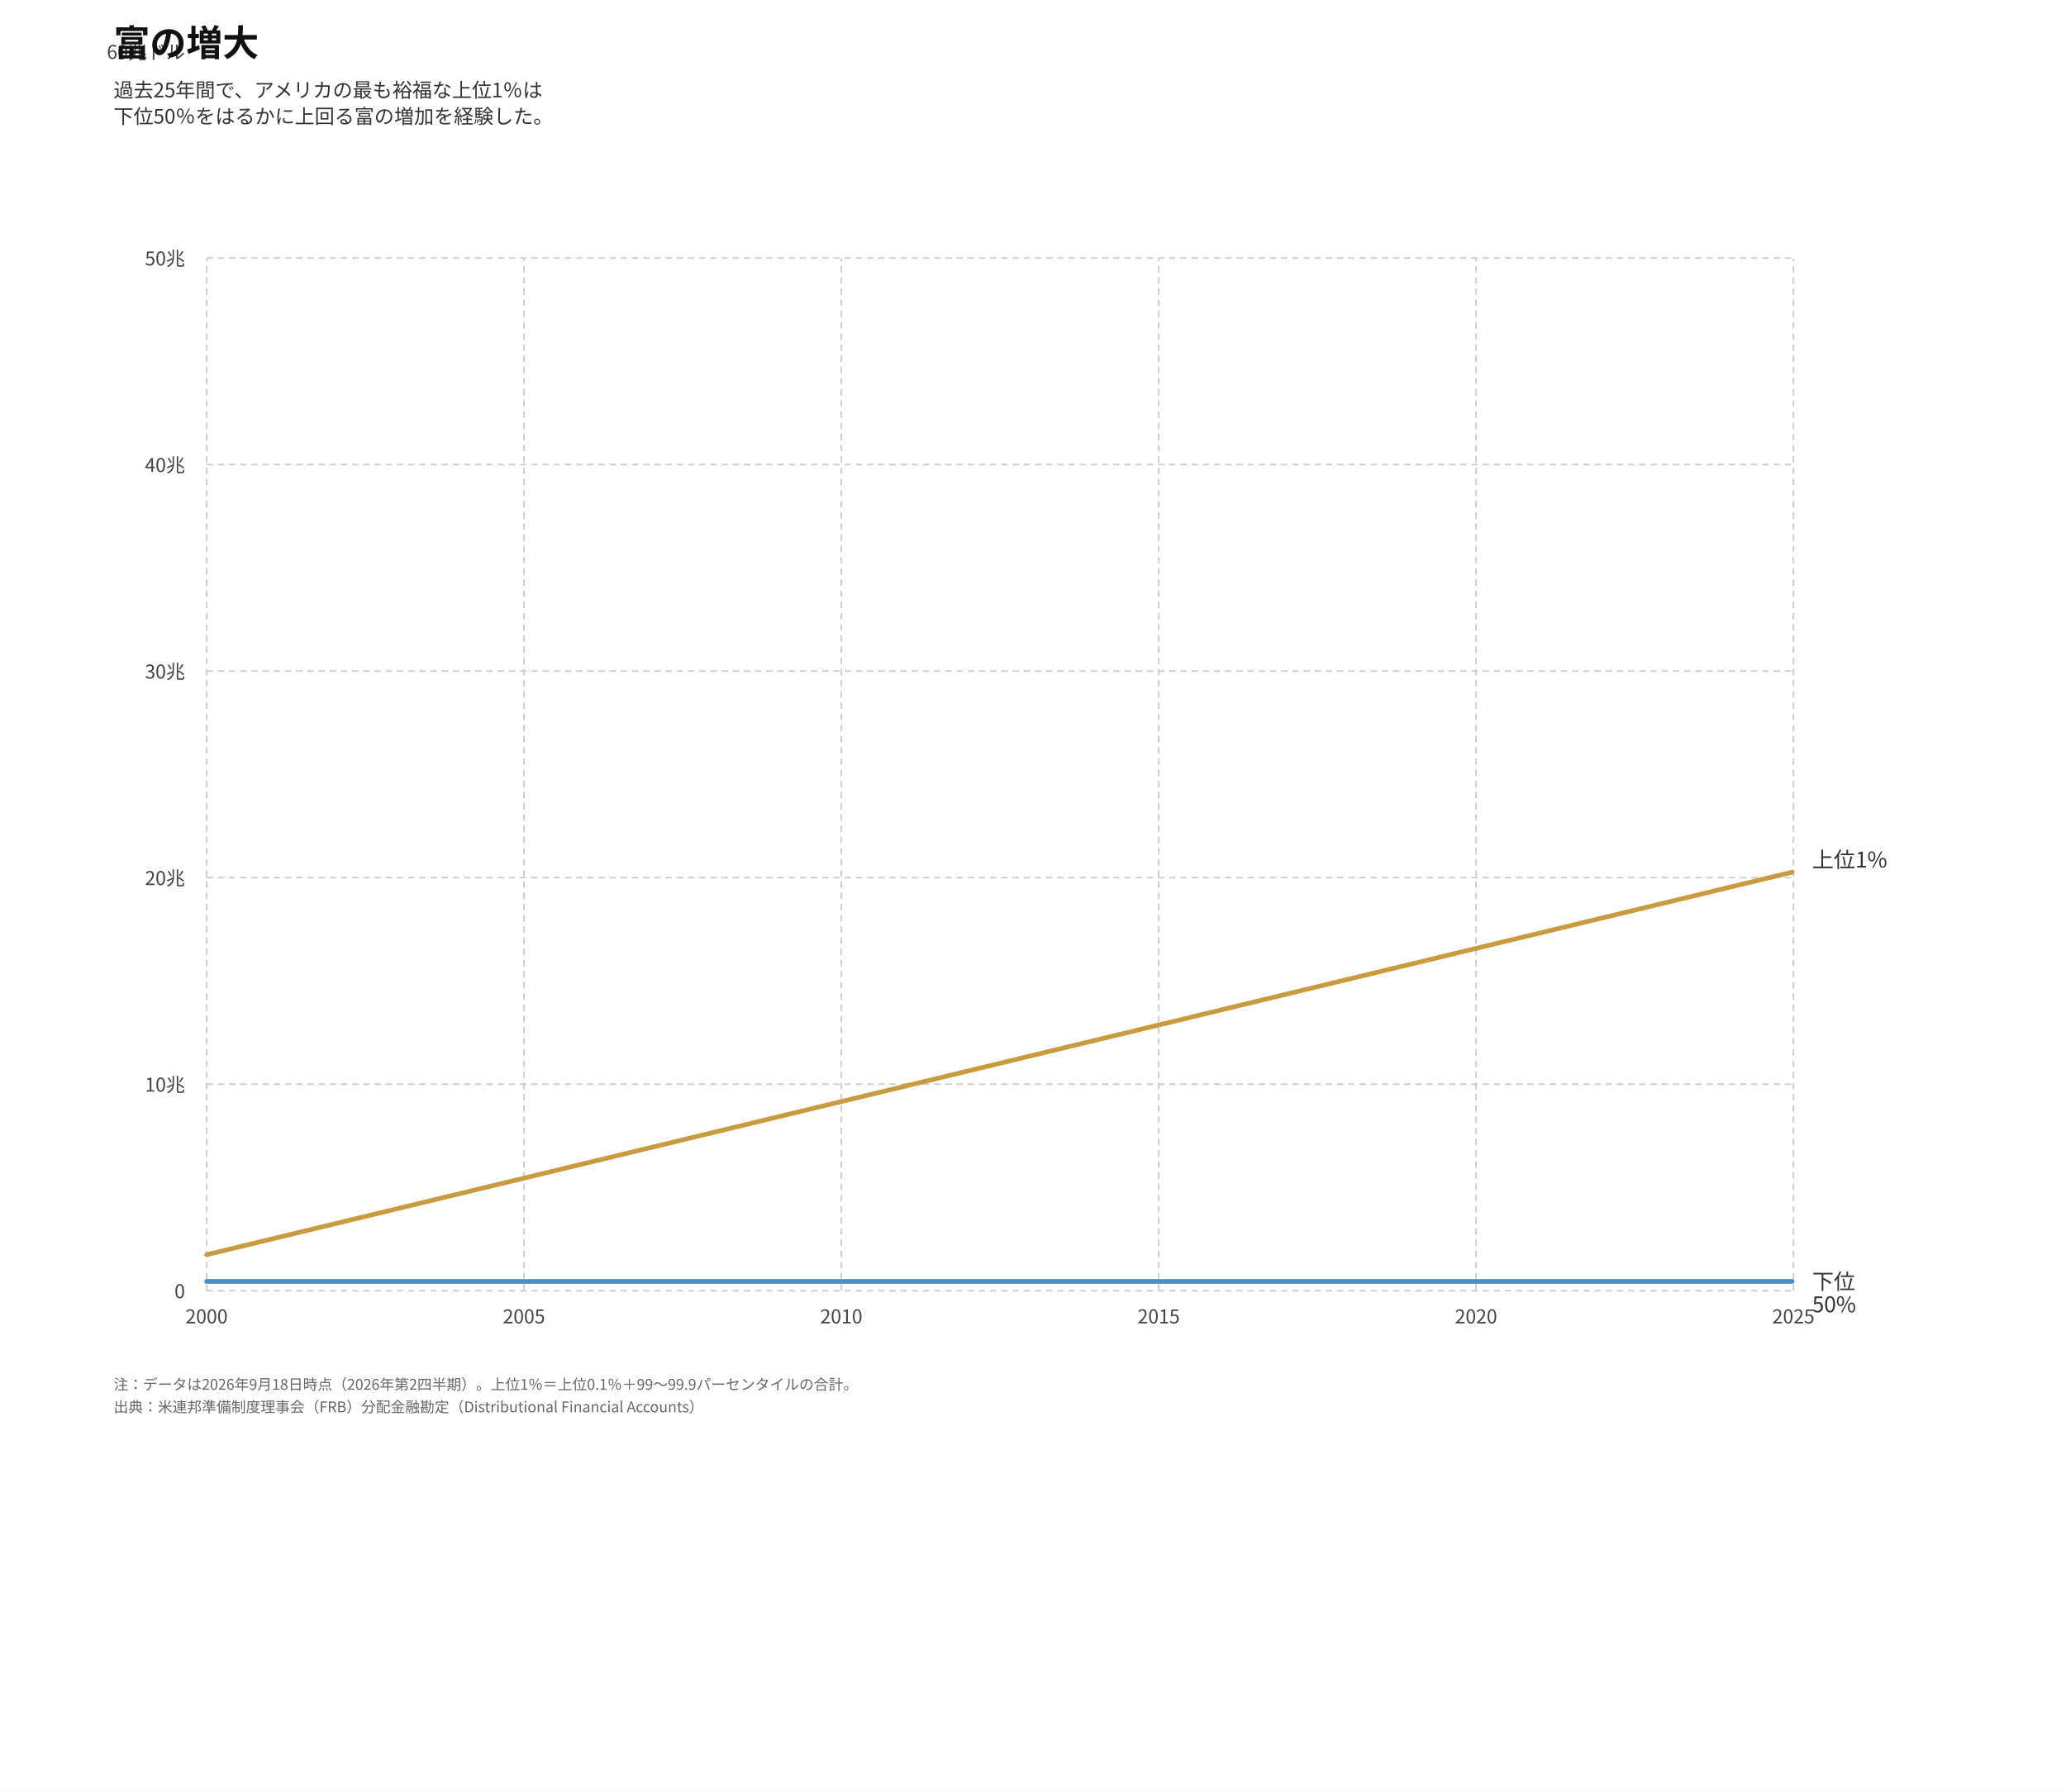
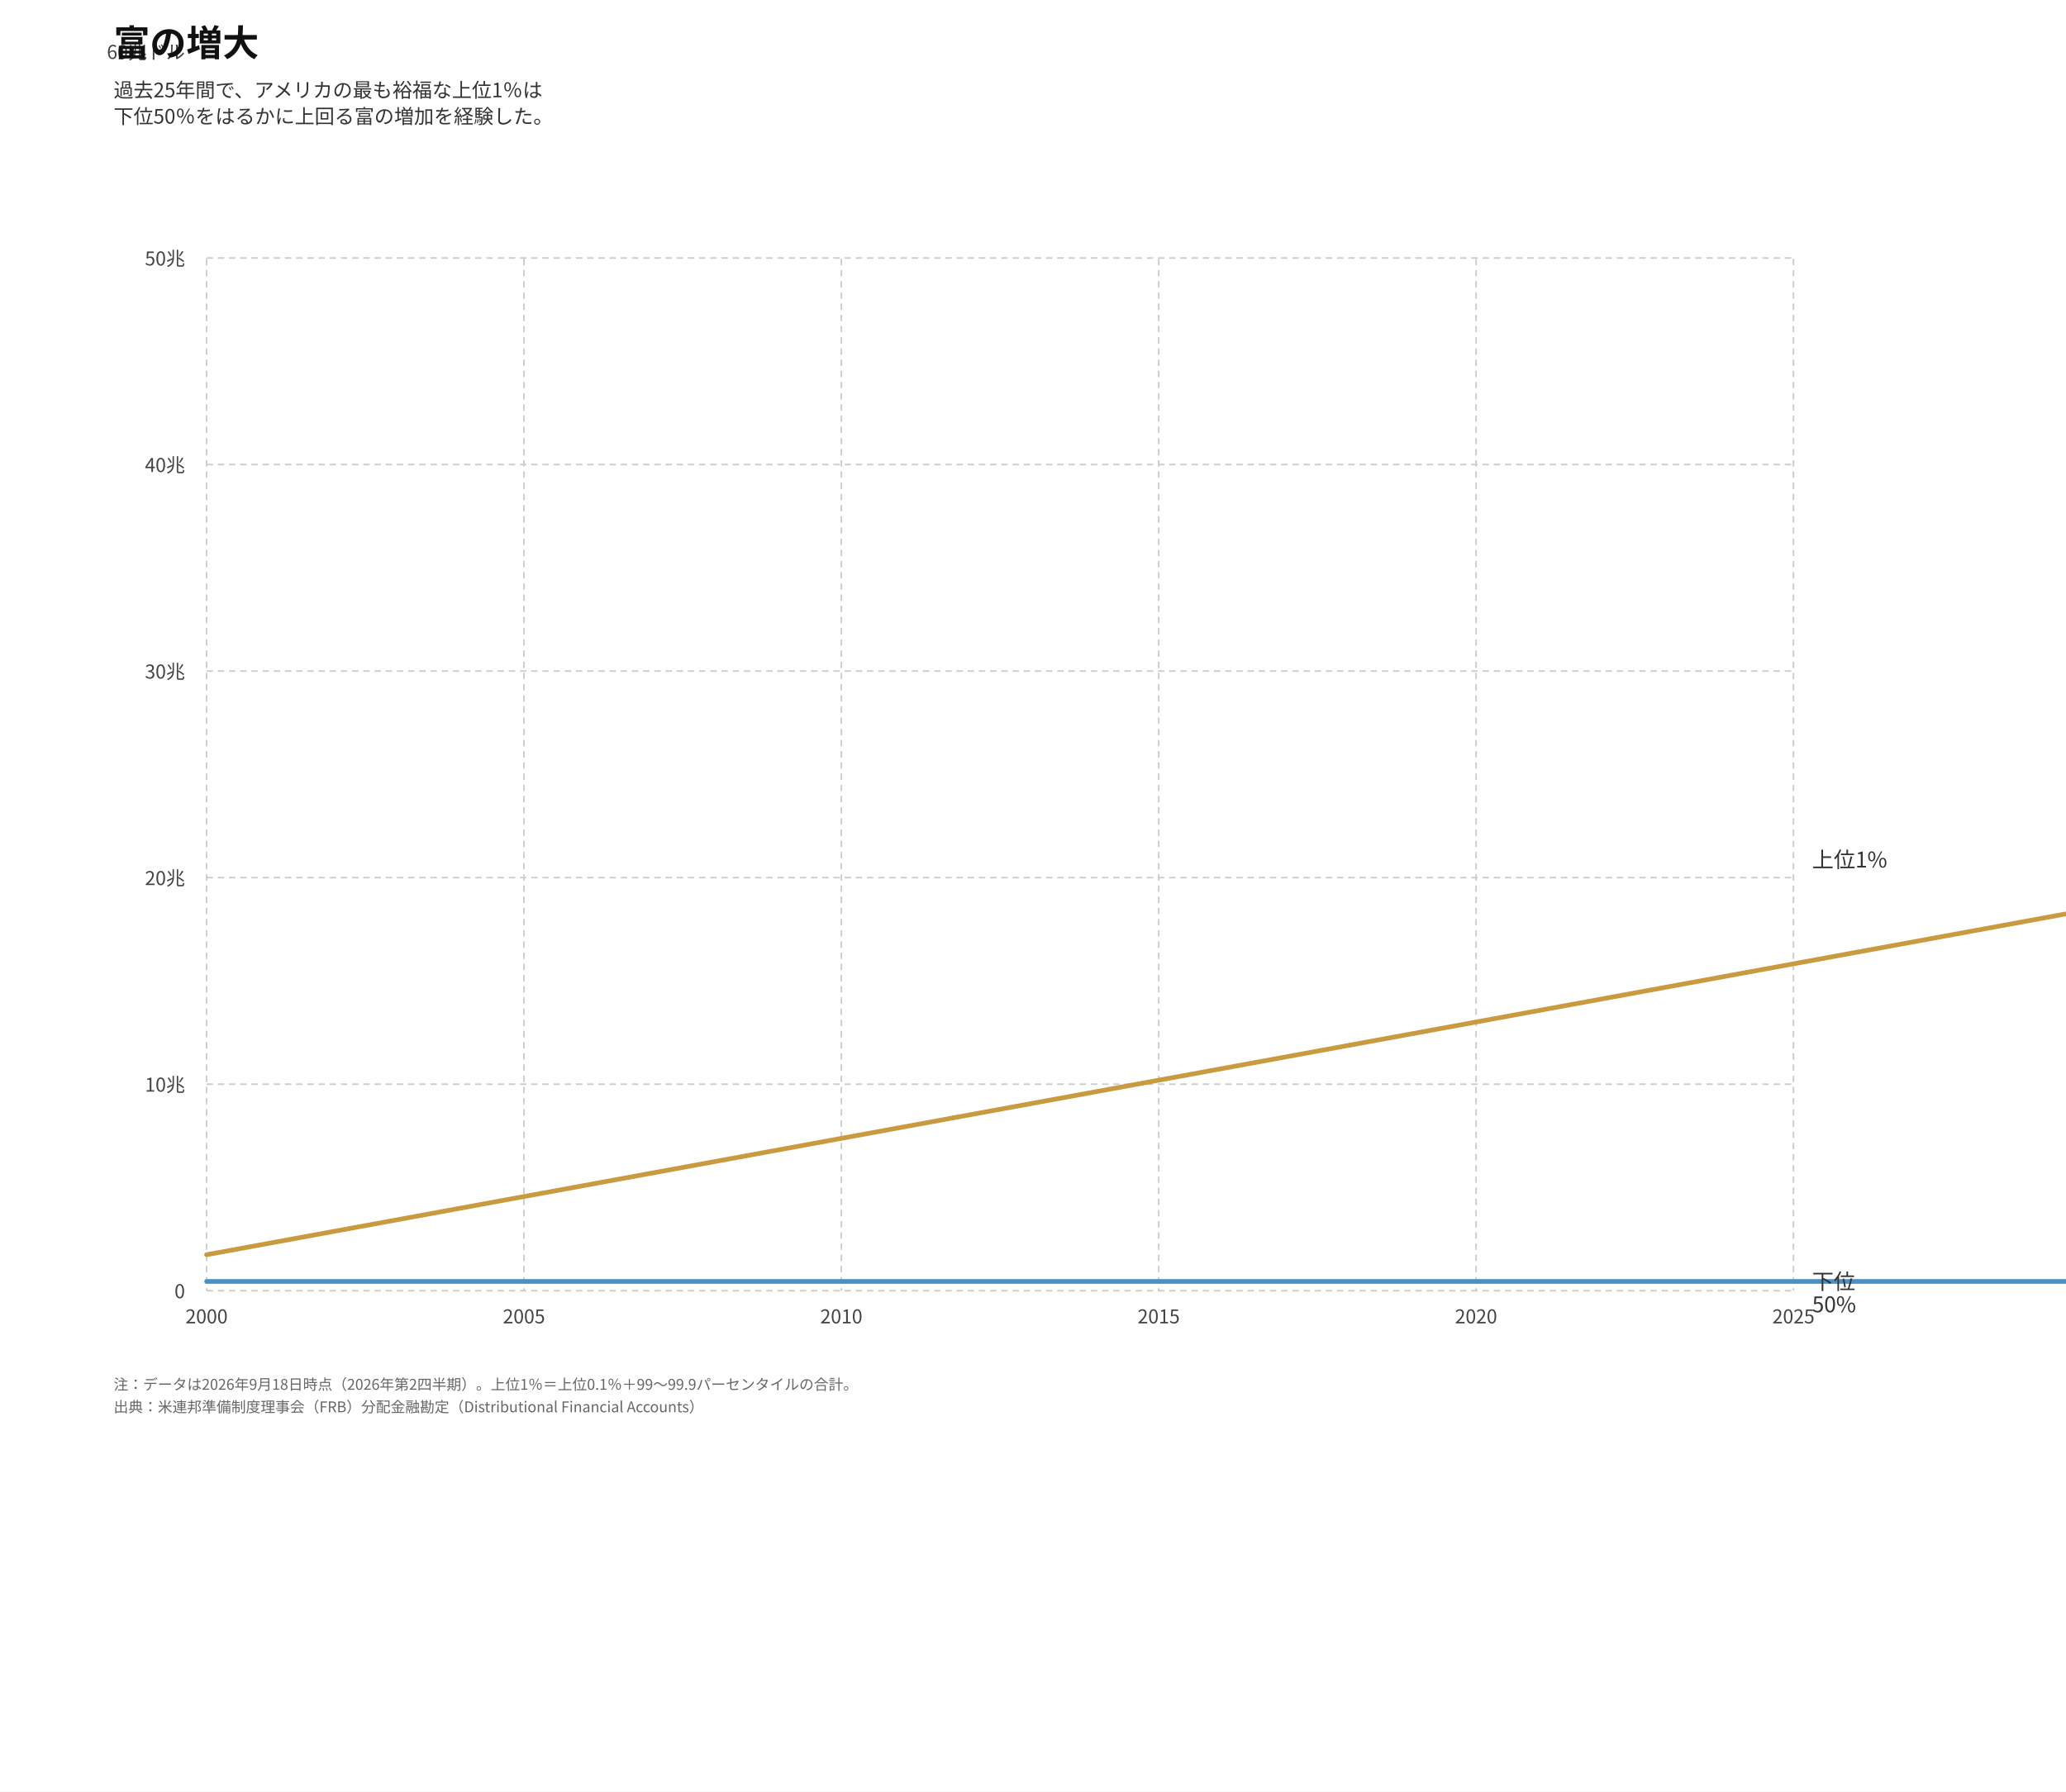
- <svg xmlns="http://www.w3.org/2000/svg" width="1195.2pt" height="1036.8pt" viewBox="0 0 1195.2 1036.8" version="1.1">
-   <defs>
-     <style type="text/css">*{stroke-linejoin: round; stroke-linecap: butt}</style>
-   </defs>
-   <g id="figure_1">
-     <g id="patch_1">
-       <path d="M 0 1036.8 L 1195.2 1036.8 L 1195.2 0 L 0 0 z" style="fill: #ffffff" />
-     </g>
-     <g id="axes_1">
-       <g id="patch_2">
-         <path d="M 119.52 746.88 L 1036.8 746.88 L 1036.8 149.76 L 119.52 149.76 z" style="fill: #ffffff" />
-       </g>
-       <g id="matplotlib.axis_1">
-         <g id="xtick_1">
-           <g id="line2d_1">
-             <path d="M 119.52 746.88 L 119.52 149.76" style="fill: none; stroke-dasharray: 3.7,2.775; stroke-dashoffset: 0; stroke: #cccccc; stroke-width: 0.9" />
-           </g>
-           <g id="text_1">
-             <text style="fill: #444444; font-family: Hiragino Kaku Gothic ProN,Noto Sans CJK JP,Yu Gothic,sans-serif; font-size: 11px; font-style: normal; font-weight: normal; text-anchor: middle" x="119.52" y="765.78">2000</text>
-           </g>
-         </g>
-         <g id="xtick_2">
-           <g id="line2d_2">
-             <path d="M 303.12 746.88 L 303.12 149.76" style="fill: none; stroke-dasharray: 3.7,2.775; stroke-dashoffset: 0; stroke: #cccccc; stroke-width: 0.9" />
-           </g>
-           <g id="text_2">
-             <text style="fill: #444444; font-family: Hiragino Kaku Gothic ProN,Noto Sans CJK JP,Yu Gothic,sans-serif; font-size: 11px; font-style: normal; font-weight: normal; text-anchor: middle" x="303.12" y="765.78">2005</text>
-           </g>
-         </g>
-         <g id="xtick_3">
-           <g id="line2d_3">
-             <path d="M 486.72 746.88 L 486.72 149.76" style="fill: none; stroke-dasharray: 3.7,2.775; stroke-dashoffset: 0; stroke: #cccccc; stroke-width: 0.9" />
-           </g>
-           <g id="text_3">
-             <text style="fill: #444444; font-family: Hiragino Kaku Gothic ProN,Noto Sans CJK JP,Yu Gothic,sans-serif; font-size: 11px; font-style: normal; font-weight: normal; text-anchor: middle" x="486.72" y="765.78">2010</text>
-           </g>
-         </g>
-         <g id="xtick_4">
-           <g id="line2d_4">
-             <path d="M 670.32 746.88 L 670.32 149.76" style="fill: none; stroke-dasharray: 3.7,2.775; stroke-dashoffset: 0; stroke: #cccccc; stroke-width: 0.9" />
-           </g>
-           <g id="text_4">
-             <text style="fill: #444444; font-family: Hiragino Kaku Gothic ProN,Noto Sans CJK JP,Yu Gothic,sans-serif; font-size: 11px; font-style: normal; font-weight: normal; text-anchor: middle" x="670.32" y="765.78">2015</text>
-           </g>
-         </g>
-         <g id="xtick_5">
-           <g id="line2d_5">
-             <path d="M 853.92 746.88 L 853.92 149.76" style="fill: none; stroke-dasharray: 3.7,2.775; stroke-dashoffset: 0; stroke: #cccccc; stroke-width: 0.9" />
-           </g>
-           <g id="text_5">
-             <text style="fill: #444444; font-family: Hiragino Kaku Gothic ProN,Noto Sans CJK JP,Yu Gothic,sans-serif; font-size: 11px; font-style: normal; font-weight: normal; text-anchor: middle" x="853.92" y="765.78">2020</text>
-           </g>
-         </g>
-         <g id="xtick_6">
-           <g id="line2d_6">
-             <path d="M 1037.52 746.88 L 1037.52 149.76" style="fill: none; stroke-dasharray: 3.7,2.775; stroke-dashoffset: 0; stroke: #cccccc; stroke-width: 0.9" />
-           </g>
-           <g id="text_6">
-             <text style="fill: #444444; font-family: Hiragino Kaku Gothic ProN,Noto Sans CJK JP,Yu Gothic,sans-serif; font-size: 11px; font-style: normal; font-weight: normal; text-anchor: middle" x="1037.52" y="765.78">2025</text>
-           </g>
-         </g>
-       </g>
-       <g id="matplotlib.axis_2">
-         <g id="ytick_1">
-           <g id="line2d_7">
-             <path d="M 119.52 746.88 L 1036.8 746.88" style="fill: none; stroke-dasharray: 3.7,2.775; stroke-dashoffset: 0; stroke: #cccccc; stroke-width: 0.9" />
-           </g>
-           <g id="text_7">
-             <text style="fill: #444444; font-family: Hiragino Kaku Gothic ProN,Noto Sans CJK JP,Yu Gothic,sans-serif; font-size: 11px; font-style: normal; font-weight: normal; text-anchor: end" x="107.04" y="751.2">0</text>
-           </g>
-         </g>
-         <g id="ytick_2">
-           <g id="line2d_8">
-             <path d="M 119.52 627.36 L 1036.8 627.36" style="fill: none; stroke-dasharray: 3.7,2.775; stroke-dashoffset: 0; stroke: #cccccc; stroke-width: 0.9" />
-           </g>
-           <g id="text_8">
-             <text style="fill: #444444; font-family: Hiragino Kaku Gothic ProN,Noto Sans CJK JP,Yu Gothic,sans-serif; font-size: 11px; font-style: normal; font-weight: normal; text-anchor: end" x="107.04" y="631.68">10兆</text>
-           </g>
-         </g>
-         <g id="ytick_3">
-           <g id="line2d_9">
-             <path d="M 119.52 507.84 L 1036.8 507.84" style="fill: none; stroke-dasharray: 3.7,2.775; stroke-dashoffset: 0; stroke: #cccccc; stroke-width: 0.9" />
-           </g>
-           <g id="text_9">
-             <text style="fill: #444444; font-family: Hiragino Kaku Gothic ProN,Noto Sans CJK JP,Yu Gothic,sans-serif; font-size: 11px; font-style: normal; font-weight: normal; text-anchor: end" x="107.04" y="512.16">20兆</text>
-           </g>
-         </g>
-         <g id="ytick_4">
-           <g id="line2d_10">
-             <path d="M 119.52 388.32 L 1036.8 388.32" style="fill: none; stroke-dasharray: 3.7,2.775; stroke-dashoffset: 0; stroke: #cccccc; stroke-width: 0.9" />
-           </g>
-           <g id="text_10">
-             <text style="fill: #444444; font-family: Hiragino Kaku Gothic ProN,Noto Sans CJK JP,Yu Gothic,sans-serif; font-size: 11px; font-style: normal; font-weight: normal; text-anchor: end" x="107.04" y="392.64">30兆</text>
-           </g>
-         </g>
-         <g id="ytick_5">
-           <g id="line2d_11">
-             <path d="M 119.52 268.8 L 1036.8 268.8" style="fill: none; stroke-dasharray: 3.7,2.775; stroke-dashoffset: 0; stroke: #cccccc; stroke-width: 0.9" />
-           </g>
-           <g id="text_11">
-             <text style="fill: #444444; font-family: Hiragino Kaku Gothic ProN,Noto Sans CJK JP,Yu Gothic,sans-serif; font-size: 11px; font-style: normal; font-weight: normal; text-anchor: end" x="107.04" y="273.12">40兆</text>
-           </g>
-         </g>
-         <g id="ytick_6">
-           <g id="line2d_12">
-             <path d="M 119.52 149.28 L 1036.8 149.28" style="fill: none; stroke-dasharray: 3.7,2.775; stroke-dashoffset: 0; stroke: #cccccc; stroke-width: 0.9" />
-           </g>
-           <g id="text_12">
-             <text style="fill: #444444; font-family: Hiragino Kaku Gothic ProN,Noto Sans CJK JP,Yu Gothic,sans-serif; font-size: 11px; font-style: normal; font-weight: normal; text-anchor: end" x="107.04" y="153.6">50兆</text>
-           </g>
-         </g>
-         <g id="ytick_7">
-           <g id="text_13">
-             <text style="fill: #444444; font-family: Hiragino Kaku Gothic ProN,Noto Sans CJK JP,Yu Gothic,sans-serif; font-size: 11px; font-style: normal; font-weight: normal; text-anchor: end" x="107.04" y="34.08">60兆ドル</text>
-           </g>
-         </g>
-       </g>
-       <g id="line2d_13">
-         <path d="M 119.52 726.05 L 127.31 724.17 L 135.10 722.29 L 142.89 720.41 L 150.68 718.53 L 158.47 716.65 L 166.26 714.77 L 174.05 712.89 L 181.84 711.01 L 189.63 709.13 L 197.42 707.25 L 205.21 705.37 L 212.99 703.49 L 220.78 701.61 L 228.57 699.73 L 236.36 697.85 L 244.15 695.97 L 251.94 694.09 L 259.73 692.21 L 267.52 690.33 L 275.31 688.45 L 283.10 686.57 L 290.89 684.69 L 298.68 682.81 L 306.47 680.93 L 314.26 679.05 L 322.04 677.17 L 329.83 675.29 L 337.62 673.41 L 345.41 671.53 L 353.20 669.65 L 360.99 667.77 L 368.78 665.89 L 376.57 664.01 L 384.36 662.13 L 392.15 660.25 L 399.94 658.37 L 407.73 656.49 L 415.52 654.61 L 423.31 652.73 L 431.10 650.85 L 438.88 648.97 L 446.67 647.09 L 454.46 645.21 L 462.25 643.33 L 470.04 641.45 L 477.83 639.57 L 485.62 637.69 L 493.41 635.81 L 501.20 633.93 L 508.99 632.05 L 516.78 630.17 L 524.57 628.29 L 532.36 626.41 L 540.15 624.53 L 547.94 622.65 L 555.73 620.77 L 563.52 618.89 L 571.30 617.01 L 579.09 615.13 L 586.88 613.25 L 594.67 611.37 L 602.46 609.49 L 610.25 607.61 L 618.04 605.73 L 625.83 603.85 L 633.62 601.97 L 641.41 600.09 L 649.20 598.21 L 656.99 596.33 L 664.78 594.45 L 672.57 592.57 L 680.36 590.69 L 688.15 588.81 L 695.94 586.93 L 703.73 585.05 L 711.52 583.17 L 719.31 581.29 L 727.10 579.41 L 734.88 577.53 L 742.67 575.65 L 750.46 573.77 L 758.25 571.89 L 766.04 570.01 L 773.83 568.13 L 781.62 566.25 L 789.41 564.37 L 797.20 562.49 L 804.99 560.61 L 812.78 558.73 L 820.57 556.85 L 828.36 554.97 L 836.15 553.09 L 843.94 551.21 L 851.73 549.33 L 859.52 547.45 L 867.31 545.57 L 875.10 543.69 L 882.89 541.81 L 890.68 539.93 L 898.47 538.05 L 906.25 536.17 L 914.04 534.29 L 921.83 532.41 L 929.62 530.53 L 937.41 528.65 L 945.20 526.77 L 952.99 524.89 L 960.78 523.01 L 968.57 521.13 L 976.36 519.25 L 984.15 517.37 L 991.94 515.49 L 999.73 513.61 L 1007.52 511.73 L 1015.31 509.85 L 1023.10 507.97 L 1030.89 506.09 L 1036.8 504.68" style="fill: none; stroke: #c99a3f; stroke-width: 2.7; stroke-linecap: round" />
-       </g>
-       <g id="line2d_14">
-         <path d="M 119.52 741.51 L 127.31 741.51 L 135.10 741.51 L 142.89 741.51 L 150.68 741.51 L 158.47 741.51 L 166.26 741.51 L 174.05 741.51 L 181.84 741.51 L 189.63 741.51 L 197.42 741.51 L 205.21 741.51 L 212.99 741.51 L 220.78 741.51 L 228.57 741.51 L 236.36 741.51 L 244.15 741.51 L 251.94 741.51 L 259.73 741.51 L 267.52 741.51 L 275.31 741.51 L 283.10 741.51 L 290.89 741.51 L 298.68 741.51 L 306.47 741.51 L 314.26 741.51 L 322.04 741.51 L 329.83 741.51 L 337.62 741.51 L 345.41 741.51 L 353.20 741.51 L 360.99 741.51 L 368.78 741.51 L 376.57 741.51 L 384.36 741.51 L 392.15 741.51 L 399.94 741.51 L 407.73 741.51 L 415.52 741.51 L 423.31 741.51 L 431.10 741.51 L 438.88 741.51 L 446.67 741.51 L 454.46 741.51 L 462.25 741.51 L 470.04 741.51 L 477.83 741.51 L 485.62 741.51 L 493.41 741.51 L 501.20 741.51 L 508.99 741.51 L 516.78 741.51 L 524.57 741.51 L 532.36 741.51 L 540.15 741.51 L 547.94 741.51 L 555.73 741.51 L 563.52 741.51 L 571.30 741.51 L 579.09 741.51 L 586.88 741.51 L 594.67 741.51 L 602.46 741.51 L 610.25 741.51 L 618.04 741.51 L 625.83 741.51 L 633.62 741.51 L 641.41 741.51 L 649.20 741.51 L 656.99 741.51 L 664.78 741.51 L 672.57 741.51 L 680.36 741.51 L 688.15 741.51 L 695.94 741.51 L 703.73 741.51 L 711.52 741.51 L 719.31 741.51 L 727.10 741.51 L 734.88 741.51 L 742.67 741.51 L 750.46 741.51 L 758.25 741.51 L 766.04 741.51 L 773.83 741.51 L 781.62 741.51 L 789.41 741.51 L 797.20 741.51 L 804.99 741.51 L 812.78 741.51 L 820.57 741.51 L 828.36 741.51 L 836.15 741.51 L 843.94 741.51 L 851.73 741.51 L 859.52 741.51 L 867.31 741.51 L 875.10 741.51 L 882.89 741.51 L 890.68 741.51 L 898.47 741.51 L 906.25 741.51 L 914.04 741.51 L 921.83 741.51 L 929.62 741.51 L 937.41 741.51 L 945.20 741.51 L 952.99 741.51 L 960.78 741.51 L 968.57 741.51 L 976.36 741.51 L 984.15 741.51 L 991.94 741.51 L 999.73 741.51 L 1007.52 741.51 L 1015.31 741.51 L 1023.10 741.51 L 1030.89 741.51 L 1036.8 741.51" style="fill: none; stroke: #4a90c4; stroke-width: 2.7; stroke-linecap: round" />
-       </g>
-       <g id="text_14">
-         <text style="fill: #333333; font-family: Hiragino Kaku Gothic ProN,Noto Sans CJK JP,Yu Gothic,sans-serif; font-size: 12.5px; font-style: normal; font-weight: normal" x="1048.32" y="501.98">上位1%</text>
-       </g>
-       <g id="text_15">
-         <text style="fill: #333333; font-family: Hiragino Kaku Gothic ProN,Noto Sans CJK JP,Yu Gothic,sans-serif; font-size: 12.5px; font-style: normal; font-weight: normal" x="1048.32" y="746.10">下位</text>
-         <text style="fill: #333333; font-family: Hiragino Kaku Gothic ProN,Noto Sans CJK JP,Yu Gothic,sans-serif; font-size: 12.5px; font-style: normal; font-weight: normal" x="1048.32" y="759.35">50%</text>
-       </g>
-     </g>
-     <g id="text_16">
-       <text style="fill: #111111; font-family: Hiragino Kaku Gothic ProN,Noto Sans CJK JP,Yu Gothic,sans-serif; font-size: 21px; font-style: normal; font-weight: bold" x="65.74" y="32.45">富の増大</text>
-     </g>
-     <g id="text_17">
-       <text style="fill: #333333; font-family: Hiragino Kaku Gothic ProN,Noto Sans CJK JP,Yu Gothic,sans-serif; font-size: 11.5px; font-style: normal; font-weight: normal" x="65.74" y="56.30">過去25年間で、アメリカの最も裕福な上位1％は</text>
-       <text style="fill: #333333; font-family: Hiragino Kaku Gothic ProN,Noto Sans CJK JP,Yu Gothic,sans-serif; font-size: 11.5px; font-style: normal; font-weight: normal" x="65.74" y="71.50">下位50％をはるかに上回る富の増加を経験した。</text>
-     </g>
-     <g id="text_18">
-       <text style="fill: #666666; font-family: Hiragino Kaku Gothic ProN,Noto Sans CJK JP,Yu Gothic,sans-serif; font-size: 8.5px; font-style: normal; font-weight: normal" x="65.74" y="804.20">注：データは2026年9月18日時点（2026年第2四半期）。上位1％＝上位0.1％＋99～99.9パーセンタイルの合計。</text>
-       <text style="fill: #666666; font-family: Hiragino Kaku Gothic ProN,Noto Sans CJK JP,Yu Gothic,sans-serif; font-size: 8.5px; font-style: normal; font-weight: normal" x="65.74" y="817.20">出典：米連邦準備制度理事会（FRB）分配金融勘定（Distributional Financial Accounts）</text>
-     </g>
+ <svg xmlns="http://www.w3.org/2000/svg" width="1195.2pt" height="1036.8pt" viewBox="0 0 1195.2 1036.8">
+   <rect width="100%" height="100%" fill="#ffffff" />
+   <g id="grid">
+     <line x1="119.52" y1="746.88" x2="1036.80" y2="746.88" stroke="#cccccc" stroke-width="0.9" stroke-dasharray="3.7,2.775" />
+     <line x1="119.52" y1="627.36" x2="1036.80" y2="627.36" stroke="#cccccc" stroke-width="0.9" stroke-dasharray="3.7,2.775" />
+     <line x1="119.52" y1="507.84" x2="1036.80" y2="507.84" stroke="#cccccc" stroke-width="0.9" stroke-dasharray="3.7,2.775" />
+     <line x1="119.52" y1="388.32" x2="1036.80" y2="388.32" stroke="#cccccc" stroke-width="0.9" stroke-dasharray="3.7,2.775" />
+     <line x1="119.52" y1="268.80" x2="1036.80" y2="268.80" stroke="#cccccc" stroke-width="0.9" stroke-dasharray="3.7,2.775" />
+     <line x1="119.52" y1="149.28" x2="1036.80" y2="149.28" stroke="#cccccc" stroke-width="0.9" stroke-dasharray="3.7,2.775" />
  </g>
+   <g id="axes">
+     <line x1="119.52" y1="149.76" x2="119.52" y2="746.88" stroke="#cccccc" stroke-width="0.9" stroke-dasharray="3.7,2.775" />
+     <text x="119.52" y="765.78" text-anchor="middle" fill="#444444" font-size="11" font-family="Hiragino Kaku Gothic ProN,Noto Sans CJK JP,Yu Gothic,sans-serif">2000</text>
+     <line x1="303.12" y1="149.76" x2="303.12" y2="746.88" stroke="#cccccc" stroke-width="0.9" stroke-dasharray="3.7,2.775" />
+     <text x="303.12" y="765.78" text-anchor="middle" fill="#444444" font-size="11" font-family="Hiragino Kaku Gothic ProN,Noto Sans CJK JP,Yu Gothic,sans-serif">2005</text>
+     <line x1="486.72" y1="149.76" x2="486.72" y2="746.88" stroke="#cccccc" stroke-width="0.9" stroke-dasharray="3.7,2.775" />
+     <text x="486.72" y="765.78" text-anchor="middle" fill="#444444" font-size="11" font-family="Hiragino Kaku Gothic ProN,Noto Sans CJK JP,Yu Gothic,sans-serif">2010</text>
+     <line x1="670.32" y1="149.76" x2="670.32" y2="746.88" stroke="#cccccc" stroke-width="0.9" stroke-dasharray="3.7,2.775" />
+     <text x="670.32" y="765.78" text-anchor="middle" fill="#444444" font-size="11" font-family="Hiragino Kaku Gothic ProN,Noto Sans CJK JP,Yu Gothic,sans-serif">2015</text>
+     <line x1="853.92" y1="149.76" x2="853.92" y2="746.88" stroke="#cccccc" stroke-width="0.9" stroke-dasharray="3.7,2.775" />
+     <text x="853.92" y="765.78" text-anchor="middle" fill="#444444" font-size="11" font-family="Hiragino Kaku Gothic ProN,Noto Sans CJK JP,Yu Gothic,sans-serif">2020</text>
+     <line x1="1037.52" y1="149.76" x2="1037.52" y2="746.88" stroke="#cccccc" stroke-width="0.9" stroke-dasharray="3.7,2.775" />
+     <text x="1037.52" y="765.78" text-anchor="middle" fill="#444444" font-size="11" font-family="Hiragino Kaku Gothic ProN,Noto Sans CJK JP,Yu Gothic,sans-serif">2025</text>
+     <text x="107.04" y="751.20" text-anchor="end" fill="#444444" font-size="11" font-family="Hiragino Kaku Gothic ProN,Noto Sans CJK JP,Yu Gothic,sans-serif">0</text>
+     <text x="107.04" y="631.68" text-anchor="end" fill="#444444" font-size="11" font-family="Hiragino Kaku Gothic ProN,Noto Sans CJK JP,Yu Gothic,sans-serif">10兆</text>
+     <text x="107.04" y="512.16" text-anchor="end" fill="#444444" font-size="11" font-family="Hiragino Kaku Gothic ProN,Noto Sans CJK JP,Yu Gothic,sans-serif">20兆</text>
+     <text x="107.04" y="392.64" text-anchor="end" fill="#444444" font-size="11" font-family="Hiragino Kaku Gothic ProN,Noto Sans CJK JP,Yu Gothic,sans-serif">30兆</text>
+     <text x="107.04" y="273.12" text-anchor="end" fill="#444444" font-size="11" font-family="Hiragino Kaku Gothic ProN,Noto Sans CJK JP,Yu Gothic,sans-serif">40兆</text>
+     <text x="107.04" y="153.60" text-anchor="end" fill="#444444" font-size="11" font-family="Hiragino Kaku Gothic ProN,Noto Sans CJK JP,Yu Gothic,sans-serif">50兆</text>
+     <text x="107.04" y="34.08" text-anchor="end" fill="#444444" font-size="11" font-family="Hiragino Kaku Gothic ProN,Noto Sans CJK JP,Yu Gothic,sans-serif">60兆ドル</text>
+   </g>
+   <path d="M 119.52,726.05 L 129.77,724.17 L 140.03,722.29 L 150.28,720.41 L 160.53,718.53 L 170.79,716.65 L 181.04,714.77 L 191.29,712.89 L 201.55,711.01 L 211.80,709.13 L 222.06,707.25 L 232.31,705.37 L 242.56,703.49 L 252.82,701.61 L 263.07,699.73 L 273.32,697.85 L 283.58,695.97 L 293.83,694.09 L 304.08,692.21 L 314.34,690.33 L 324.59,688.45 L 334.84,686.57 L 345.10,684.69 L 355.35,682.81 L 365.60,680.93 L 375.86,679.05 L 386.11,677.17 L 396.36,675.29 L 406.62,673.41 L 416.87,671.53 L 427.12,669.65 L 437.38,667.77 L 447.63,665.89 L 457.88,664.01 L 468.14,662.13 L 478.39,660.25 L 488.64,658.37 L 498.90,656.49 L 509.15,654.61 L 519.40,652.73 L 529.66,650.85 L 539.91,648.97 L 550.16,647.09 L 560.42,645.21 L 570.67,643.33 L 580.92,641.45 L 591.18,639.57 L 601.43,637.69 L 611.68,635.81 L 621.94,633.93 L 632.19,632.05 L 642.44,630.17 L 652.70,628.29 L 662.95,626.41 L 673.20,624.53 L 683.46,622.65 L 693.71,620.77 L 703.96,618.89 L 714.22,617.01 L 724.47,615.13 L 734.72,613.25 L 744.98,611.37 L 755.23,609.49 L 765.48,607.61 L 775.74,605.73 L 785.99,603.85 L 796.24,601.97 L 806.50,600.09 L 816.75,598.21 L 827.00,596.33 L 837.26,594.45 L 847.51,592.57 L 857.76,590.69 L 868.02,588.81 L 878.27,586.93 L 888.52,585.05 L 898.78,583.17 L 909.03,581.29 L 919.28,579.41 L 929.54,577.53 L 939.79,575.65 L 950.04,573.77 L 960.30,571.89 L 970.55,570.01 L 980.80,568.13 L 991.06,566.25 L 1001.31,564.37 L 1011.56,562.49 L 1021.82,560.61 L 1032.07,558.73 L 1042.32,556.85 L 1052.58,554.97 L 1062.83,553.09 L 1073.08,551.21 L 1083.34,549.33 L 1093.59,547.45 L 1103.84,545.57 L 1114.10,543.69 L 1124.35,541.81 L 1134.60,539.93 L 1144.86,538.05 L 1155.11,536.17 L 1165.36,534.29 L 1175.62,532.41 L 1185.87,530.53 L 1196.12,528.65 L 1206.38,526.77 L 1216.63,524.89 L 1226.88,523.01 L 1237.14,521.13 L 1247.39,519.25 L 1257.64,517.37 L 1267.90,515.49 L 1278.15,513.61 L 1288.40,511.73 L 1298.66,509.85 L 1308.91,507.97 L 1319.16,506.09 L 1329.42,504.68" fill="none" stroke="#c99a3f" stroke-width="2.7" stroke-linecap="round" />
+   <path d="M 119.52,741.51 L 129.77,741.51 L 140.03,741.51 L 150.28,741.51 L 160.53,741.51 L 170.79,741.51 L 181.04,741.51 L 191.29,741.51 L 201.55,741.51 L 211.80,741.51 L 222.06,741.51 L 232.31,741.51 L 242.56,741.51 L 252.82,741.51 L 263.07,741.51 L 273.32,741.51 L 283.58,741.51 L 293.83,741.51 L 304.08,741.51 L 314.34,741.51 L 324.59,741.51 L 334.84,741.51 L 345.10,741.51 L 355.35,741.51 L 365.60,741.51 L 375.86,741.51 L 386.11,741.51 L 396.36,741.51 L 406.62,741.51 L 416.87,741.51 L 427.12,741.51 L 437.38,741.51 L 447.63,741.51 L 457.88,741.51 L 468.14,741.51 L 478.39,741.51 L 488.64,741.51 L 498.90,741.51 L 509.15,741.51 L 519.40,741.51 L 529.66,741.51 L 539.91,741.51 L 550.16,741.51 L 560.42,741.51 L 570.67,741.51 L 580.92,741.51 L 591.18,741.51 L 601.43,741.51 L 611.68,741.51 L 621.94,741.51 L 632.19,741.51 L 642.44,741.51 L 652.70,741.51 L 662.95,741.51 L 673.20,741.51 L 683.46,741.51 L 693.71,741.51 L 703.96,741.51 L 714.22,741.51 L 724.47,741.51 L 734.72,741.51 L 744.98,741.51 L 755.23,741.51 L 765.48,741.51 L 775.74,741.51 L 785.99,741.51 L 796.24,741.51 L 806.50,741.51 L 816.75,741.51 L 827.00,741.51 L 837.26,741.51 L 847.51,741.51 L 857.76,741.51 L 868.02,741.51 L 878.27,741.51 L 888.52,741.51 L 898.78,741.51 L 909.03,741.51 L 919.28,741.51 L 929.54,741.51 L 939.79,741.51 L 950.04,741.51 L 960.30,741.51 L 970.55,741.51 L 980.80,741.51 L 991.06,741.51 L 1001.31,741.51 L 1011.56,741.51 L 1021.82,741.51 L 1032.07,741.51 L 1042.32,741.51 L 1052.58,741.51 L 1062.83,741.51 L 1073.08,741.51 L 1083.34,741.51 L 1093.59,741.51 L 1103.84,741.51 L 1114.10,741.51 L 1124.35,741.51 L 1134.60,741.51 L 1144.86,741.51 L 1155.11,741.51 L 1165.36,741.51 L 1175.62,741.51 L 1185.87,741.51 L 1196.12,741.51 L 1206.38,741.51 L 1216.63,741.51 L 1226.88,741.51 L 1237.14,741.51 L 1247.39,741.51 L 1257.64,741.51 L 1267.90,741.51 L 1278.15,741.51 L 1288.40,741.51 L 1298.66,741.51 L 1308.91,741.51 L 1319.16,741.51 L 1329.42,741.51" fill="none" stroke="#4a90c4" stroke-width="2.7" stroke-linecap="round" />
+   <text x="1048.32" y="501.98" fill="#333333" font-size="12.5" font-family="Hiragino Kaku Gothic ProN,Noto Sans CJK JP,Yu Gothic,sans-serif">上位1%</text>
+   <text x="1048.32" y="746.10" fill="#333333" font-size="12.5" font-family="Hiragino Kaku Gothic ProN,Noto Sans CJK JP,Yu Gothic,sans-serif">下位</text>
+   <text x="1048.32" y="759.35" fill="#333333" font-size="12.5" font-family="Hiragino Kaku Gothic ProN,Noto Sans CJK JP,Yu Gothic,sans-serif">50%</text>
+   <text x="65.74" y="32.45" fill="#111111" font-size="21" font-weight="bold" font-family="Hiragino Kaku Gothic ProN,Noto Sans CJK JP,Yu Gothic,sans-serif">富の増大</text>
+   <text x="65.74" y="56.30" fill="#333333" font-size="11.5" font-family="Hiragino Kaku Gothic ProN,Noto Sans CJK JP,Yu Gothic,sans-serif">過去25年間で、アメリカの最も裕福な上位1％は</text>
+   <text x="65.74" y="71.50" fill="#333333" font-size="11.5" font-family="Hiragino Kaku Gothic ProN,Noto Sans CJK JP,Yu Gothic,sans-serif">下位50％をはるかに上回る富の増加を経験した。</text>
+   <text x="65.74" y="804.20" fill="#666666" font-size="8.5" font-family="Hiragino Kaku Gothic ProN,Noto Sans CJK JP,Yu Gothic,sans-serif">注：データは2026年9月18日時点（2026年第2四半期）。上位1％＝上位0.1％＋99～99.9パーセンタイルの合計。</text>
+   <text x="65.74" y="817.20" fill="#666666" font-size="8.5" font-family="Hiragino Kaku Gothic ProN,Noto Sans CJK JP,Yu Gothic,sans-serif">出典：米連邦準備制度理事会（FRB）分配金融勘定（Distributional Financial Accounts）</text>
</svg>
